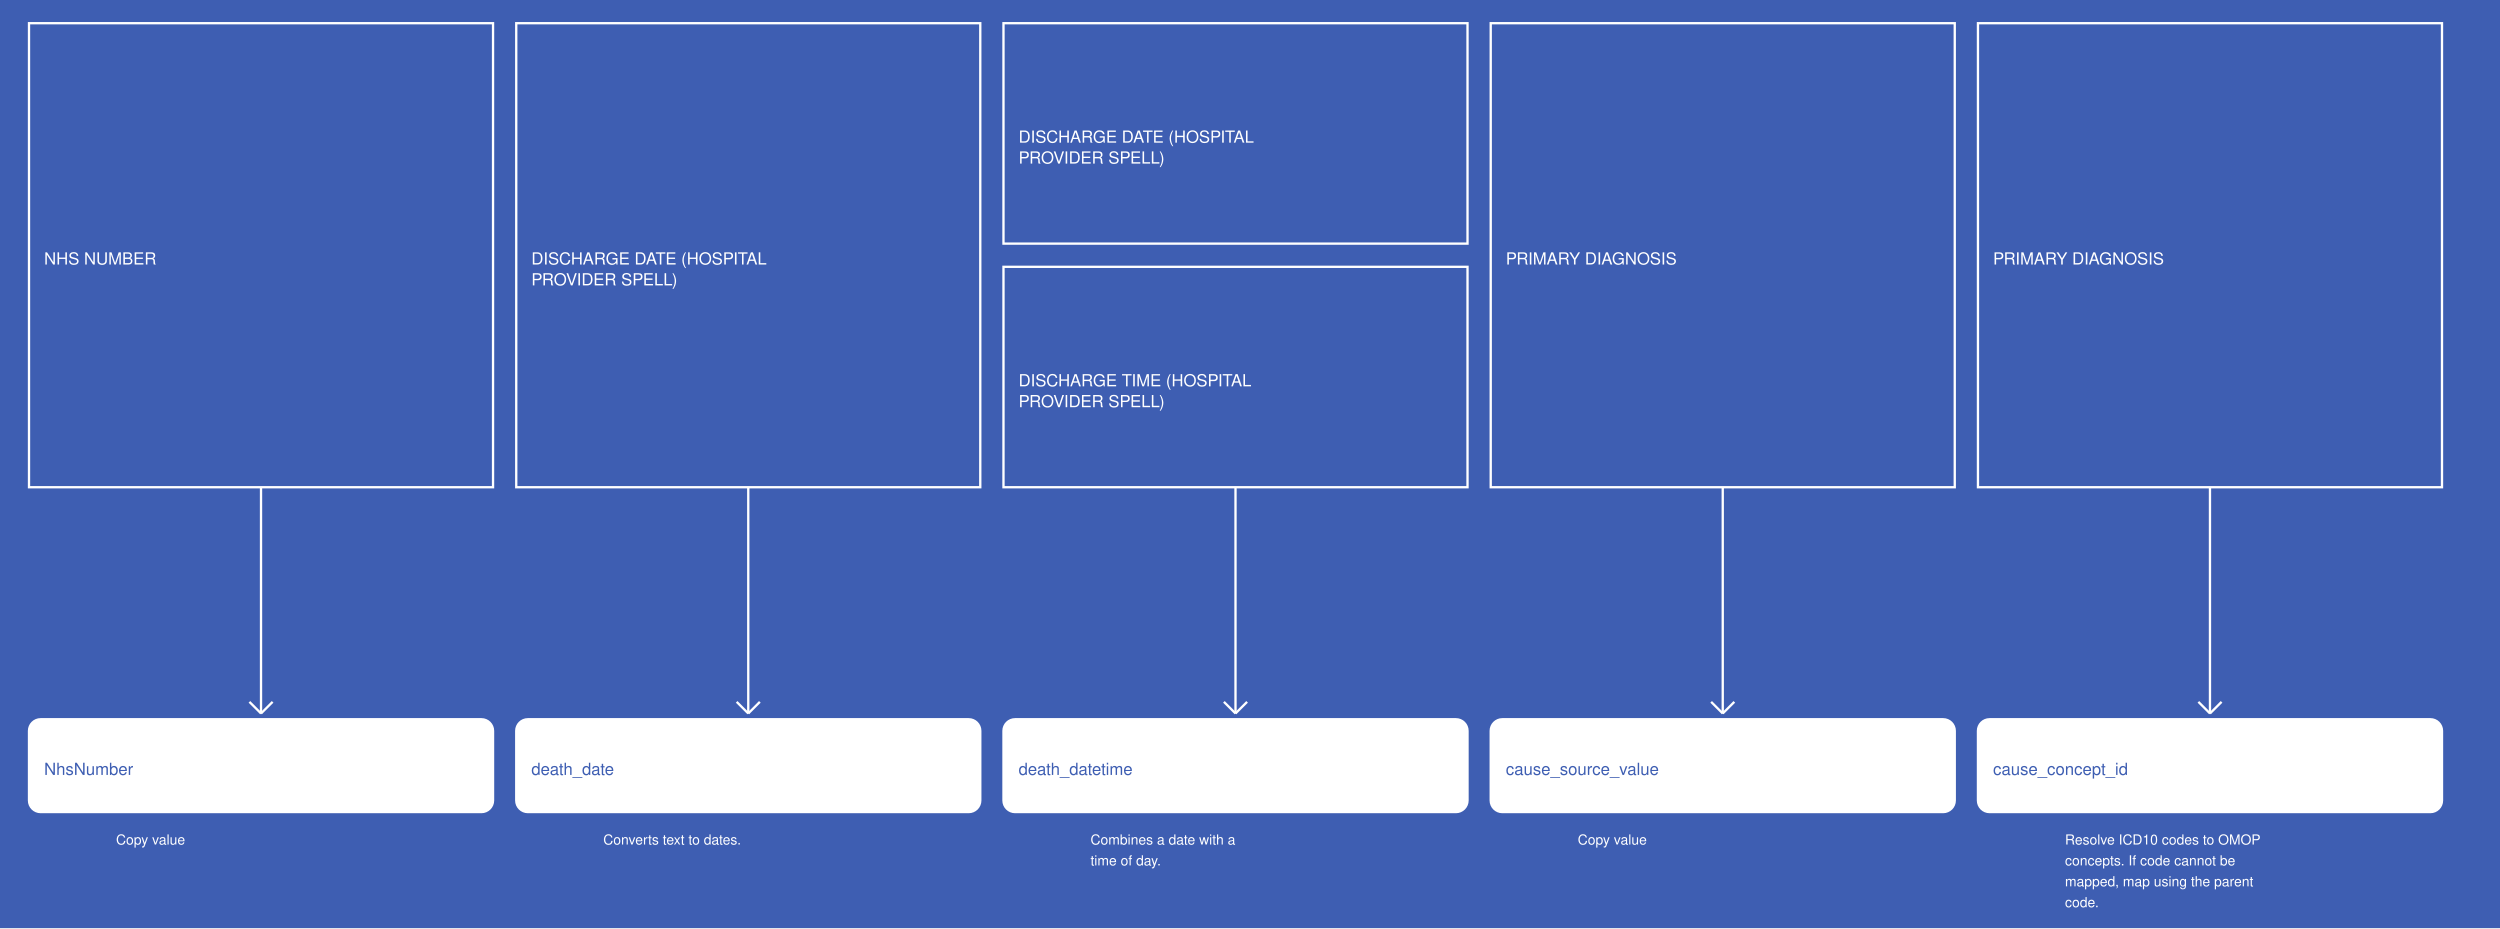
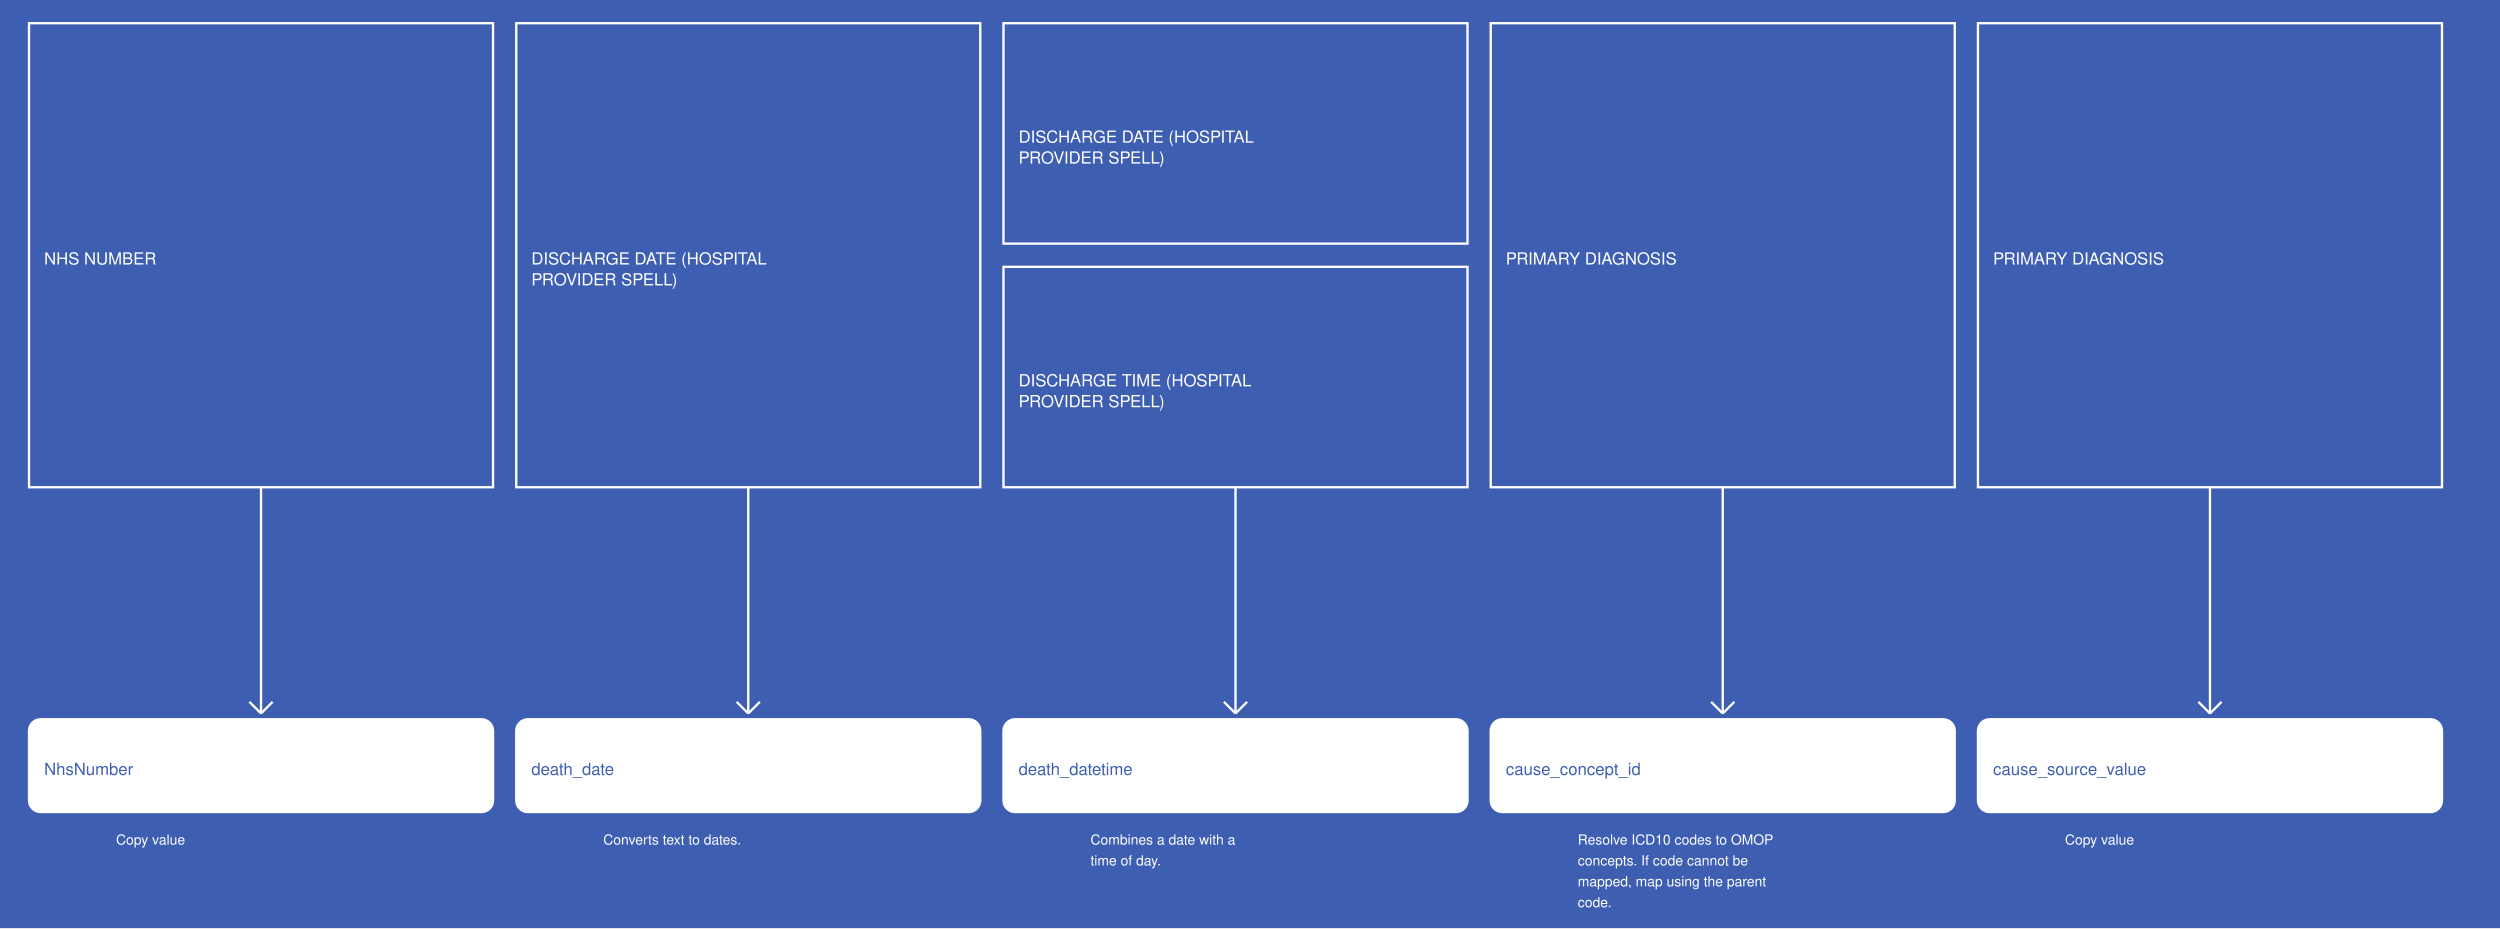
<svg xmlns="http://www.w3.org/2000/svg" width="2155" height="800">
  <rect width="100%" height="100%" fill="#3E5EB2" />
  <g>
    <rect x="25" y="20" width="400" height="400" fill="#3E5EB2" stroke="white" stroke-width="2" />
    <text x="38" y="228" fill="white" font-family="Helvetica" font-size="1.2em" text-anchor="start">NHS NUMBER</text>
  </g>
  <g>
    <line x1="225" y1="420" x2="225" y2="615" stroke="white" stroke-width="2" />
    <line x1="215" y1="605" x2="225" y2="615" stroke="white" stroke-width="2" />
    <line x1="235" y1="605" x2="225" y2="615" stroke="white" stroke-width="2" />
    <text x="100" y="728" fill="white" font-size="1em" font-family="Helvetica">Copy value</text>
  </g>
  <g>
    <rect x="25" y="620" width="400" height="80" fill="white" stroke="white" stroke-width="2" rx="10" />
    <text x="38" y="668" fill="#3E5EB2" font-family="Helvetica" font-size="1.2em" text-anchor="start">NhsNumber</text>
  </g>
  <g>
    <rect x="445" y="20" width="400" height="400" fill="#3E5EB2" stroke="white" stroke-width="2" />
    <text x="458" y="228" fill="white" font-family="Helvetica" font-size="1.2em" text-anchor="start">DISCHARGE DATE (HOSPITAL</text>
    <text x="458" y="246" fill="white" font-family="Helvetica" font-size="1.2em" text-anchor="start">PROVIDER SPELL)</text>
  </g>
  <g>
    <line x1="645" y1="420" x2="645" y2="615" stroke="white" stroke-width="2" />
    <line x1="635" y1="605" x2="645" y2="615" stroke="white" stroke-width="2" />
    <line x1="655" y1="605" x2="645" y2="615" stroke="white" stroke-width="2" />
    <text x="520" y="728" fill="white" font-size="1em" font-family="Helvetica">Converts text to dates.</text>
  </g>
  <g>
    <rect x="445" y="620" width="400" height="80" fill="white" stroke="white" stroke-width="2" rx="10" />
    <text x="458" y="668" fill="#3E5EB2" font-family="Helvetica" font-size="1.2em" text-anchor="start">death_date</text>
  </g>
  <g>
    <rect x="865" y="20" width="400" height="190" fill="#3E5EB2" stroke="white" stroke-width="2" />
    <text x="878" y="123" fill="white" font-family="Helvetica" font-size="1.2em" text-anchor="start">DISCHARGE DATE (HOSPITAL</text>
    <text x="878" y="141" fill="white" font-family="Helvetica" font-size="1.2em" text-anchor="start">PROVIDER SPELL)</text>
  </g>
  <g>
    <rect x="865" y="230" width="400" height="190" fill="#3E5EB2" stroke="white" stroke-width="2" />
    <text x="878" y="333" fill="white" font-family="Helvetica" font-size="1.2em" text-anchor="start">DISCHARGE TIME (HOSPITAL</text>
    <text x="878" y="351" fill="white" font-family="Helvetica" font-size="1.2em" text-anchor="start">PROVIDER SPELL)</text>
  </g>
  <g>
    <line x1="1065" y1="420" x2="1065" y2="615" stroke="white" stroke-width="2" />
    <line x1="1055" y1="605" x2="1065" y2="615" stroke="white" stroke-width="2" />
    <line x1="1075" y1="605" x2="1065" y2="615" stroke="white" stroke-width="2" />
    <text x="940" y="728" fill="white" font-size="1em" font-family="Helvetica">Combines a date with a</text>
    <text x="940" y="746" fill="white" font-size="1em" font-family="Helvetica">time of day.</text>
  </g>
  <g>
    <rect x="865" y="620" width="400" height="80" fill="white" stroke="white" stroke-width="2" rx="10" />
    <text x="878" y="668" fill="#3E5EB2" font-family="Helvetica" font-size="1.2em" text-anchor="start">death_datetime</text>
  </g>
  <g>
    <rect x="1285" y="20" width="400" height="400" fill="#3E5EB2" stroke="white" stroke-width="2" />
    <text x="1298" y="228" fill="white" font-family="Helvetica" font-size="1.2em" text-anchor="start">PRIMARY DIAGNOSIS</text>
  </g>
  <g>
    <line x1="1485" y1="420" x2="1485" y2="615" stroke="white" stroke-width="2" />
    <line x1="1475" y1="605" x2="1485" y2="615" stroke="white" stroke-width="2" />
    <line x1="1495" y1="605" x2="1485" y2="615" stroke="white" stroke-width="2" />
-     <text x="1360" y="728" fill="white" font-size="1em" font-family="Helvetica">Copy value</text>
+     <text x="1360" y="728" fill="white" font-size="1em" font-family="Helvetica">Resolve ICD10 codes to OMOP</text>
+     <text x="1360" y="746" fill="white" font-size="1em" font-family="Helvetica">concepts. If code cannot be</text>
+     <text x="1360" y="764" fill="white" font-size="1em" font-family="Helvetica">mapped, map using the parent</text>
+     <text x="1360" y="782" fill="white" font-size="1em" font-family="Helvetica">code.</text>
  </g>
  <g>
    <rect x="1285" y="620" width="400" height="80" fill="white" stroke="white" stroke-width="2" rx="10" />
-     <text x="1298" y="668" fill="#3E5EB2" font-family="Helvetica" font-size="1.2em" text-anchor="start">cause_source_value</text>
+     <text x="1298" y="668" fill="#3E5EB2" font-family="Helvetica" font-size="1.2em" text-anchor="start">cause_concept_id</text>
  </g>
  <g>
    <rect x="1705" y="20" width="400" height="400" fill="#3E5EB2" stroke="white" stroke-width="2" />
    <text x="1718" y="228" fill="white" font-family="Helvetica" font-size="1.2em" text-anchor="start">PRIMARY DIAGNOSIS</text>
  </g>
  <g>
    <line x1="1905" y1="420" x2="1905" y2="615" stroke="white" stroke-width="2" />
    <line x1="1895" y1="605" x2="1905" y2="615" stroke="white" stroke-width="2" />
    <line x1="1915" y1="605" x2="1905" y2="615" stroke="white" stroke-width="2" />
-     <text x="1780" y="728" fill="white" font-size="1em" font-family="Helvetica">Resolve ICD10 codes to OMOP</text>
-     <text x="1780" y="746" fill="white" font-size="1em" font-family="Helvetica">concepts. If code cannot be</text>
-     <text x="1780" y="764" fill="white" font-size="1em" font-family="Helvetica">mapped, map using the parent</text>
-     <text x="1780" y="782" fill="white" font-size="1em" font-family="Helvetica">code.</text>
+     <text x="1780" y="728" fill="white" font-size="1em" font-family="Helvetica">Copy value</text>
  </g>
  <g>
    <rect x="1705" y="620" width="400" height="80" fill="white" stroke="white" stroke-width="2" rx="10" />
-     <text x="1718" y="668" fill="#3E5EB2" font-family="Helvetica" font-size="1.2em" text-anchor="start">cause_concept_id</text>
+     <text x="1718" y="668" fill="#3E5EB2" font-family="Helvetica" font-size="1.2em" text-anchor="start">cause_source_value</text>
  </g>
</svg>
